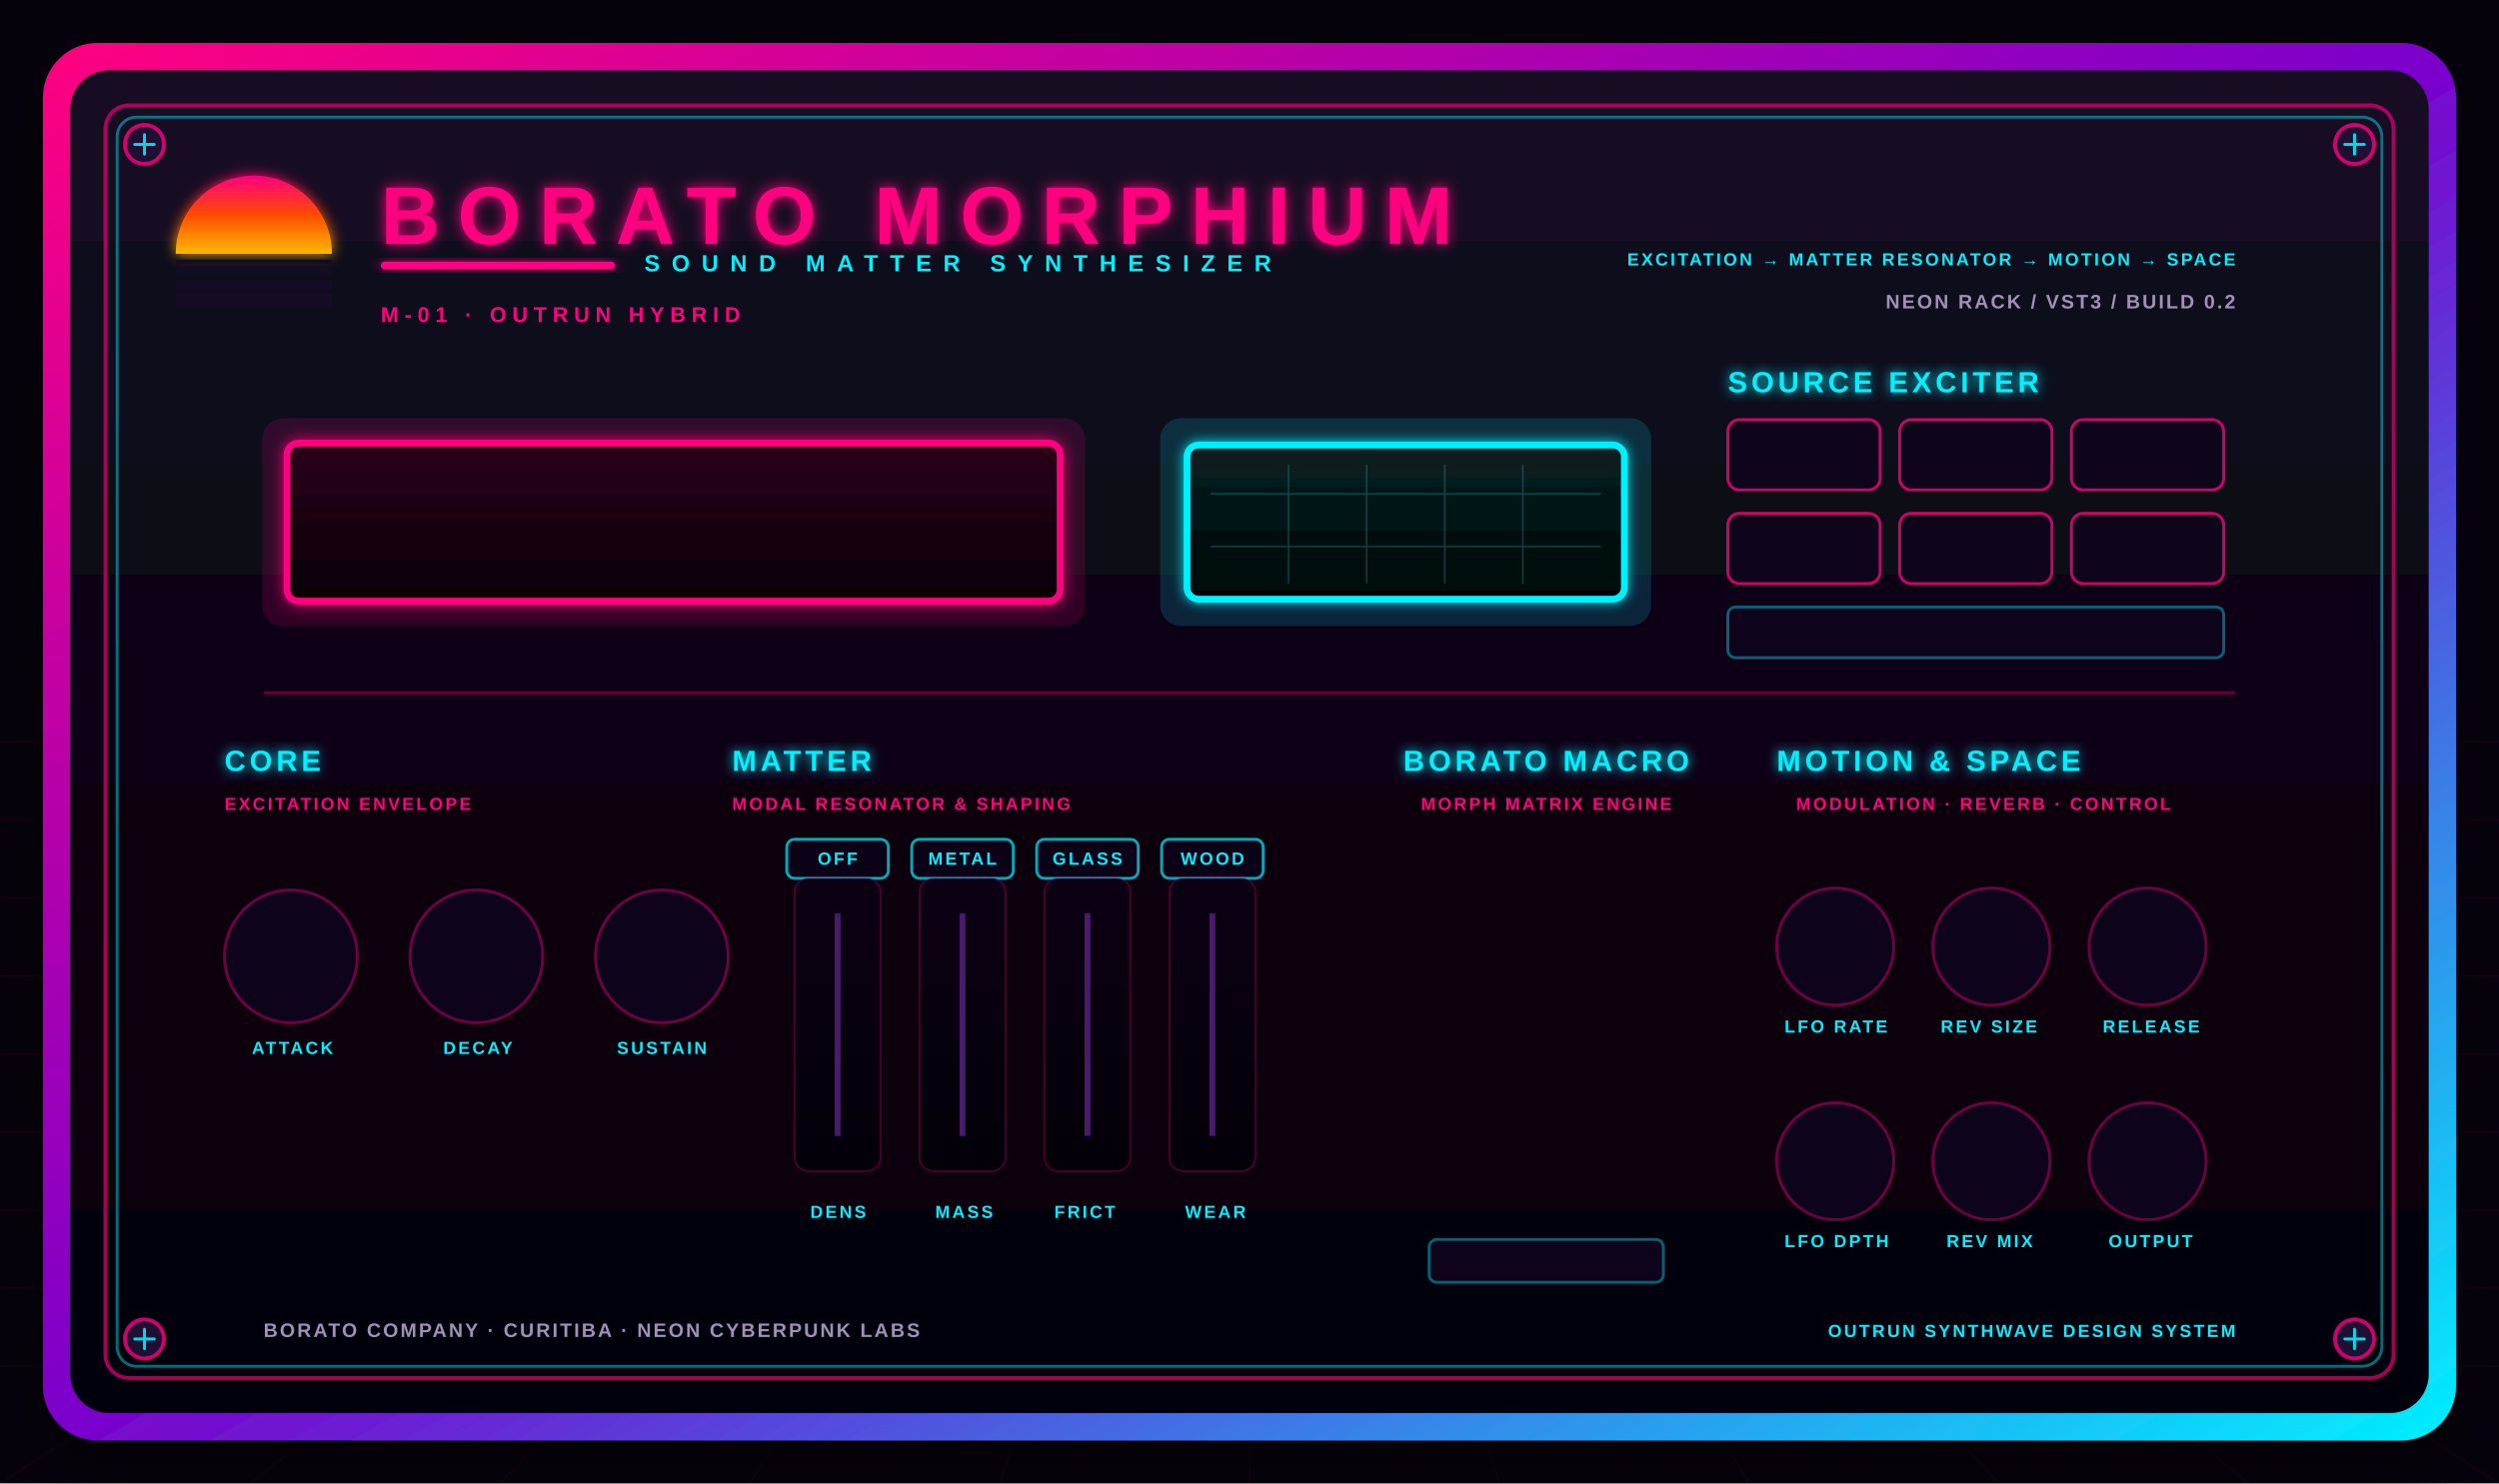
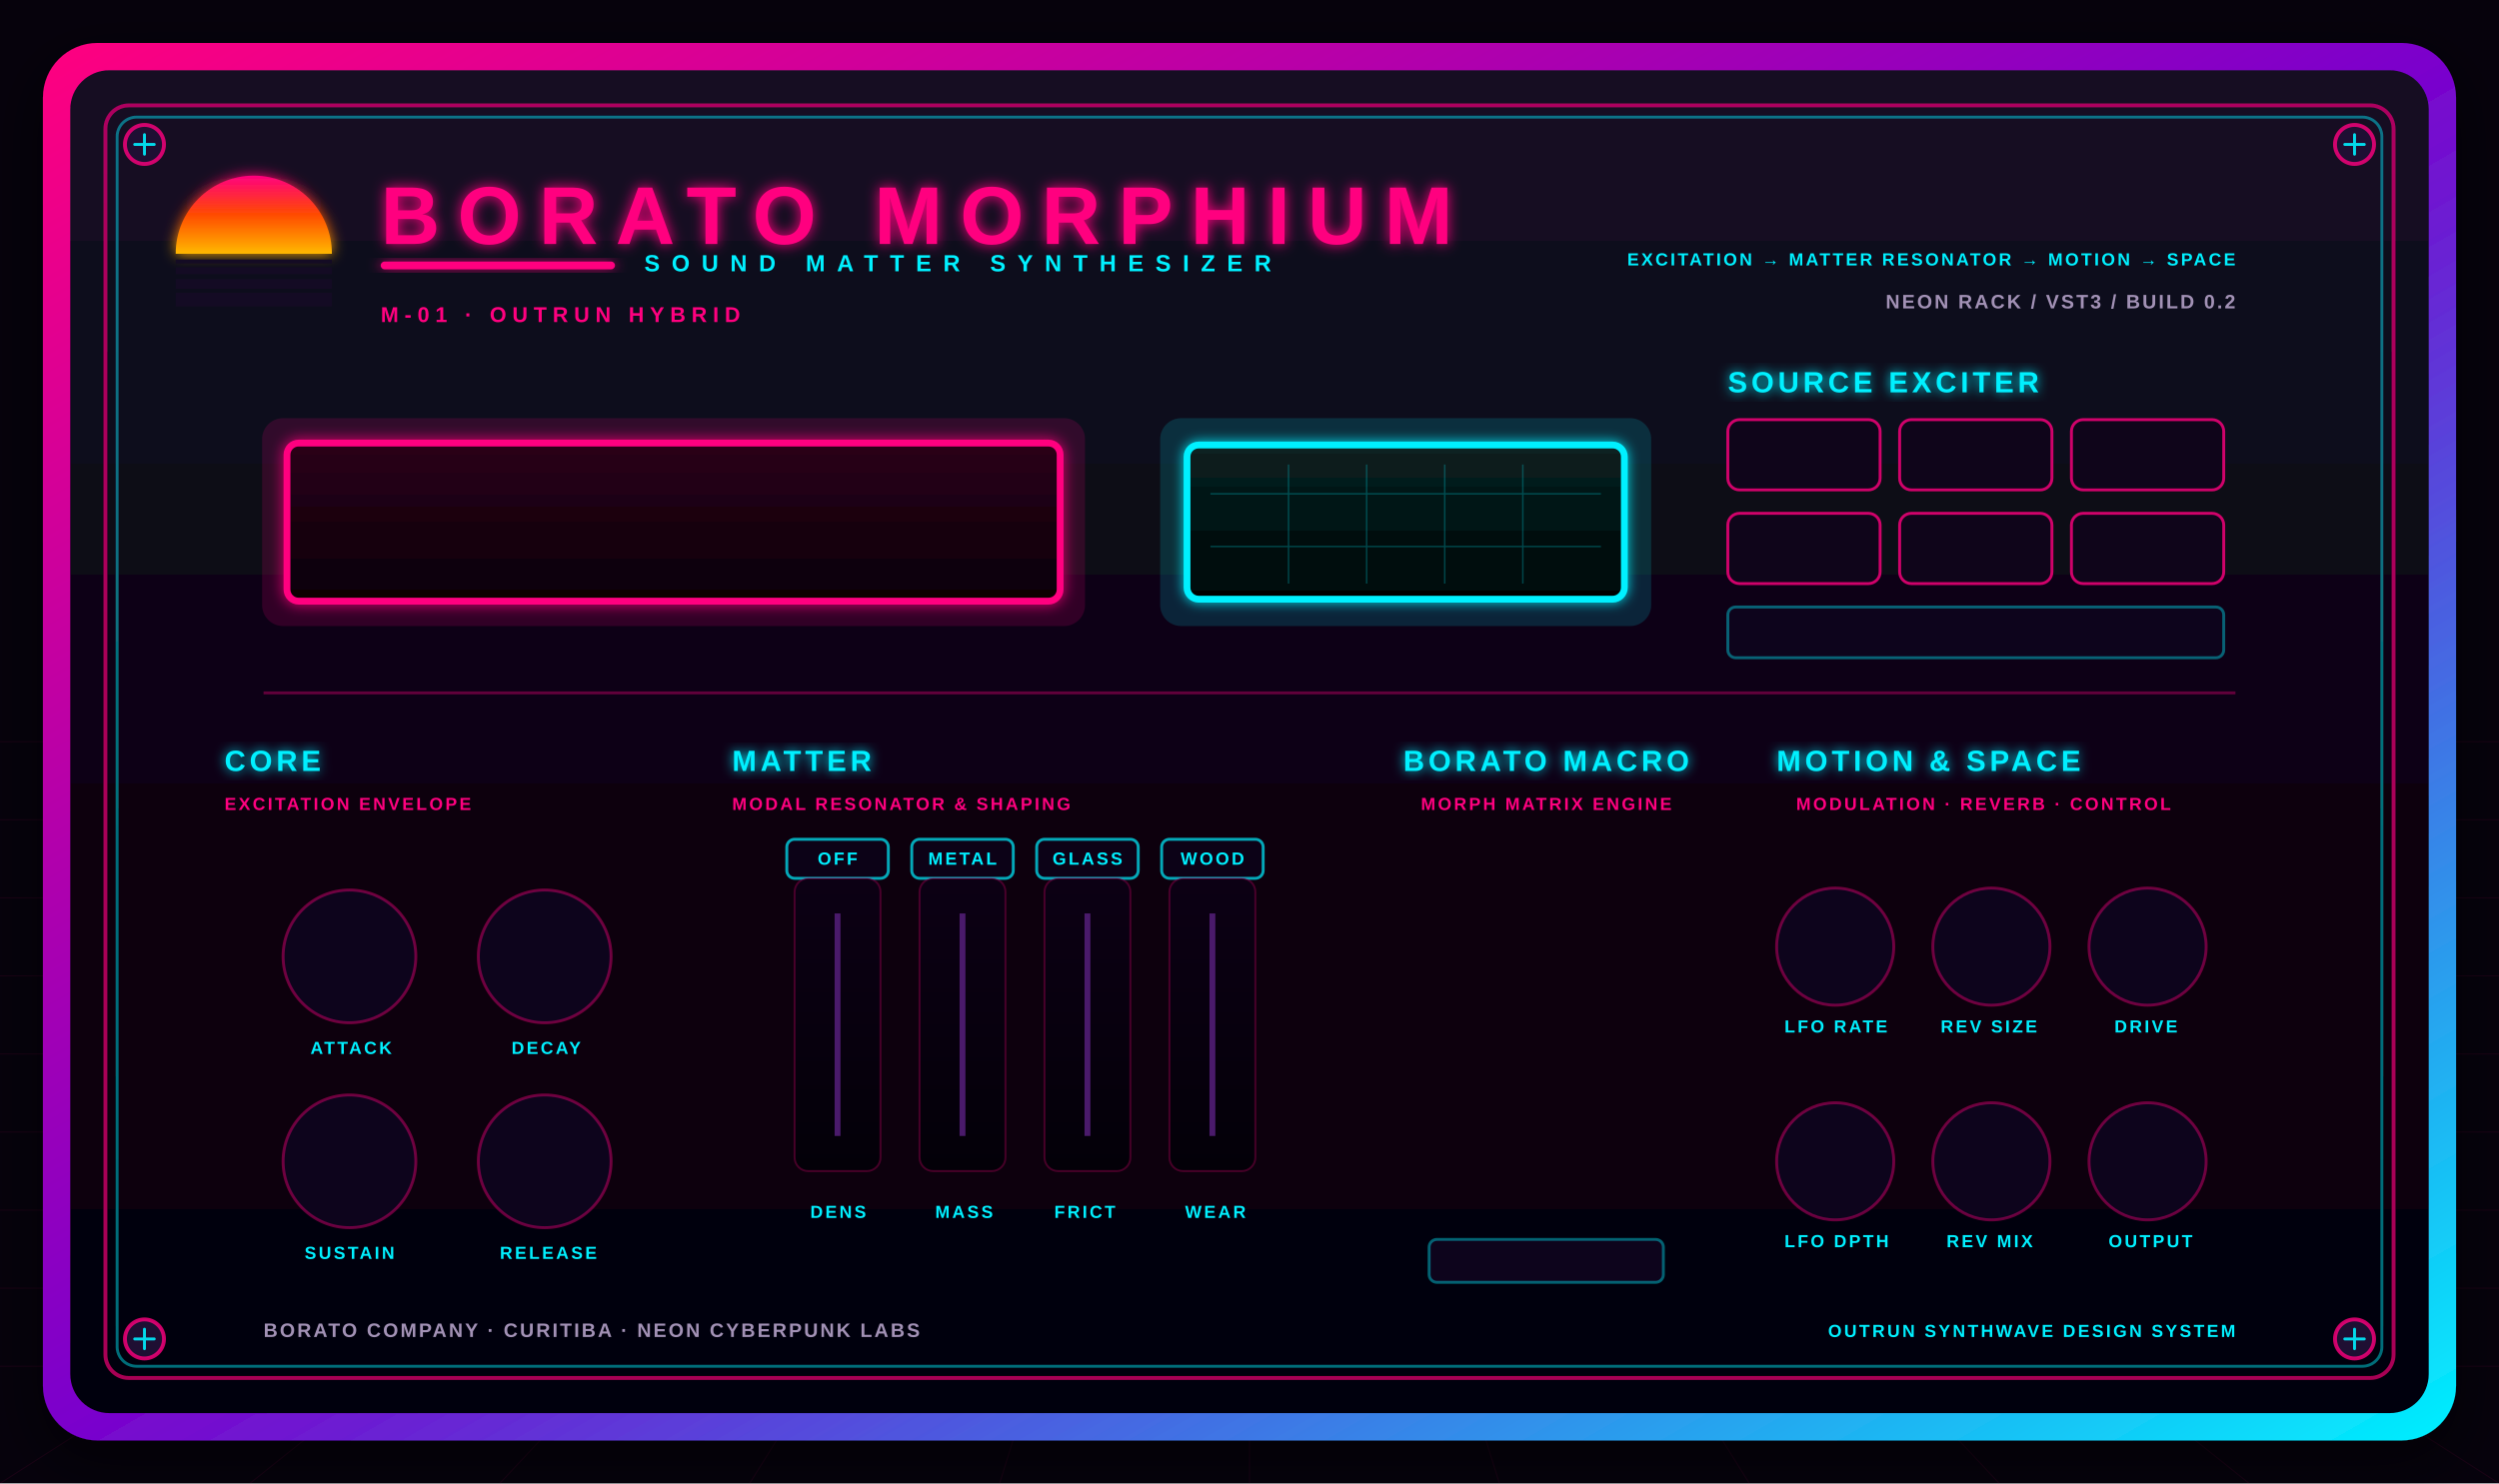
<svg xmlns="http://www.w3.org/2000/svg" viewBox="0 0 1280 760">
  <defs>
    <linearGradient id="panel" x1="0" y1="0" x2="0" y2="1">
      <stop offset="0" stop-color="#140b24" />
      <stop offset="0.5" stop-color="#0a0512" />
      <stop offset="1" stop-color="#05010a" />
    </linearGradient>
    <linearGradient id="rim" x1="0" y1="0" x2="1" y2="1">
      <stop offset="0" stop-color="#ff007f" />
      <stop offset="0.5" stop-color="#7b00cc" />
      <stop offset="1" stop-color="#00f0ff" />
    </linearGradient>
    <linearGradient id="knob" x1="0" y1="0" x2="0" y2="1">
      <stop offset="0" stop-color="#2a153d" />
      <stop offset="0.45" stop-color="#150824" />
      <stop offset="1" stop-color="#05000a" />
    </linearGradient>
    <linearGradient id="slot" x1="0" y1="0" x2="0" y2="1">
      <stop offset="0" stop-color="#0c0014" />
      <stop offset="1" stop-color="#030008" />
    </linearGradient>
    <linearGradient id="glassTeal" x1="0" y1="0" x2="0" y2="1">
      <stop offset="0" stop-color="#082121" />
      <stop offset="1" stop-color="#010505" />
    </linearGradient>
    <linearGradient id="glassPink" x1="0" y1="0" x2="0" y2="1">
      <stop offset="0" stop-color="#2b001a" />
      <stop offset="1" stop-color="#080005" />
    </linearGradient>
    <linearGradient id="sunset" x1="0" y1="0" x2="0" y2="1">
      <stop offset="0" stop-color="#ff007f" />
      <stop offset="0.5" stop-color="#ff4b00" />
      <stop offset="1" stop-color="#ffb800" />
    </linearGradient>
    <filter id="shadow" x="-20%" y="-20%" width="140%" height="140%">
      <feDropShadow dx="0" dy="10" stdDeviation="15" flood-color="#000" flood-opacity="0.6" />
    </filter>
    <filter id="glowPink" x="-40%" y="-40%" width="180%" height="180%">
      <feGaussianBlur stdDeviation="3.5" result="g" />
      <feMerge>
        <feMergeNode in="g" />
        <feMergeNode in="SourceGraphic" />
      </feMerge>
    </filter>
    <filter id="glowCyan" x="-40%" y="-40%" width="180%" height="180%">
      <feGaussianBlur stdDeviation="3" result="g" />
      <feMerge>
        <feMergeNode in="g" />
        <feMergeNode in="SourceGraphic" />
      </feMerge>
    </filter>
    <style>
      .brand { font: 900 42px 'Impact', 'Arial Black', Arial, sans-serif; letter-spacing: 9px; fill: #ff007f; filter: url(#glowPink); }
      .brandHi { font: 900 42px 'Impact', 'Arial Black', Arial, sans-serif; letter-spacing: 9px; fill: #00f0ff; filter: url(#glowCyan); }
      .sub { font: 700 12px 'Arial Black', Arial, sans-serif; letter-spacing: 6px; fill: #00f0ff; }
      .tag { font: 800 11px Arial, sans-serif; letter-spacing: 3px; fill: #ff007f; }
      .section { font: 800 15px Arial, sans-serif; letter-spacing: 2px; fill: #00f0ff; filter: url(#glowCyan); }
      .small { font: 700 10px Arial, sans-serif; letter-spacing: 1.1px; fill: #a291b5; }
      .cyan-label { font: 800 9px Arial, sans-serif; letter-spacing: 1.2px; fill: #00f0ff; }
      .pink-label { font: 800 9px Arial, sans-serif; letter-spacing: 1.2px; fill: #ff007f; }
      .led { font-family: 'Courier New', monospace; fill: #ff007f; filter: url(#glowPink); }
      .line { stroke: #ff007f; stroke-width: 1.5; opacity: 0.35; }
      .grid-line { stroke: #411d66; stroke-width: 1; opacity: 0.45; }
    </style>
  </defs>
  <rect width="1280" height="760" fill="#06020c" />
  <g stroke="#ff007f" stroke-width="0.5" opacity="0.08">
    <path d="M 0,380 L 1280,380 M 0,420 L 1280,420 M 0,460 L 1280,460 M 0,500 L 1280,500 M 0,540 L 1280,540 M 0,580 L 1280,580 M 0,620 L 1280,620 M 0,660 L 1280,660 M 0,700 L 1280,700" />
    <path d="M 640,350 L 0,760 M 640,350 L 128,760 M 640,350 L 256,760 M 640,350 L 384,760 M 640,350 L 512,760 M 640,350 L 640,760 M 640,350 L 768,760 M 640,350 L 896,760 M 640,350 L 1024,760 M 640,350 L 1152,760 M 640,350 L 1280,760" />
  </g>
  <g filter="url(#shadow)">
    <rect x="22" y="22" width="1236" height="716" rx="28" fill="url(#rim)" />
    <rect x="36" y="36" width="1208" height="688" rx="20" fill="url(#panel)" />
    <rect x="54" y="54" width="1172" height="652" rx="12" fill="none" stroke="#ff007f" stroke-opacity="0.65" stroke-width="2" />
    <rect x="60" y="60" width="1160" height="640" rx="10" fill="none" stroke="#00f0ff" stroke-opacity="0.45" stroke-width="1.5" />
  </g>
  <g fill="#1f0f33" stroke="#ff007f" stroke-width="2" stroke-opacity="0.8">
    <circle cx="74" cy="74" r="10" />
    <circle cx="1206" cy="74" r="10" />
    <circle cx="74" cy="686" r="10" />
    <circle cx="1206" cy="686" r="10" />
  </g>
  <g stroke="#00f0ff" stroke-width="1.5" stroke-linecap="round" opacity="0.9">
    <line x1="74" y1="69" x2="74" y2="79" />
    <line x1="69" y1="74" x2="79" y2="74" />
    <line x1="1206" y1="69" x2="1206" y2="79" />
    <line x1="1201" y1="74" x2="1211" y2="74" />
    <line x1="74" y1="681" x2="74" y2="691" />
    <line x1="69" y1="686" x2="79" y2="686" />
    <line x1="1206" y1="681" x2="1206" y2="691" />
    <line x1="1201" y1="686" x2="1211" y2="686" />
  </g>
  <g transform="translate(90, 75)">
    <path d="M 0,55 A 40,40 0 1,1 80,55 Z" fill="url(#sunset)" filter="url(#glowPink)" />
    <rect x="0" y="58" width="80" height="2" fill="#140b24" />
    <rect x="0" y="62" width="80" height="3.5" fill="#140b24" />
    <rect x="0" y="68" width="80" height="5" fill="#140b24" />
    <rect x="0" y="75" width="80" height="7" fill="#140b24" />
  </g>
  <text class="brand" x="195" y="125">BORATO MORPHIUM</text>
  <rect x="195" y="134" width="120" height="4" rx="2" fill="#ff007f" filter="url(#glowPink)" />
  <text class="sub" x="330" y="139">SOUND MATTER SYNTHESIZER</text>
  <text class="tag" x="195" y="165">M-01 · OUTRUN HYBRID</text>
  <text class="cyan-label" text-anchor="end" x="1145" y="136">EXCITATION → MATTER RESONATOR → MOTION → SPACE</text>
  <text class="small" text-anchor="end" x="1145" y="158">NEON RACK / VST3 / BUILD 0.2</text>
  <g transform="translate(135 215)">
    <rect x="0" y="0" width="420" height="105" rx="10" fill="#ff007f" opacity="0.15" stroke="#ff007f" stroke-width="1.5" />
    <rect x="12" y="12" width="396" height="81" rx="6" fill="url(#glassPink)" stroke="#ff007f" stroke-width="3.5" filter="url(#glowPink)" />
  </g>
  <g transform="translate(595 215)">
    <rect x="0" y="0" width="250" height="105" rx="10" fill="#00f0ff" opacity="0.15" stroke="#00f0ff" stroke-width="1.5" />
    <rect x="13" y="13" width="224" height="79" rx="6" fill="url(#glassTeal)" stroke="#00f0ff" stroke-width="3.5" filter="url(#glowCyan)" />
    <g stroke="#00f0ff" stroke-width="0.75" opacity="0.25">
      <line x1="25" y1="38" x2="225" y2="38" />
      <line x1="25" y1="65" x2="225" y2="65" />
      <line x1="65" y1="23" x2="65" y2="84" />
      <line x1="105" y1="23" x2="105" y2="84" />
      <line x1="145" y1="23" x2="145" y2="84" />
      <line x1="185" y1="23" x2="185" y2="84" />
    </g>
  </g>
  <g transform="translate(885 215)">
    <text class="section" x="0" y="-14">SOURCE EXCITER</text>
    <g>
      <rect x="0" y="0" width="78" height="36" rx="6" fill="#0f051a" stroke="#ff007f" stroke-width="1.5" stroke-opacity="0.8" />
      <rect x="88" y="0" width="78" height="36" rx="6" fill="#0f051a" stroke="#ff007f" stroke-width="1.5" stroke-opacity="0.8" />
      <rect x="176" y="0" width="78" height="36" rx="6" fill="#0f051a" stroke="#ff007f" stroke-width="1.5" stroke-opacity="0.8" />
    </g>
    <g transform="translate(0 48)">
      <rect x="0" y="0" width="78" height="36" rx="6" fill="#0f051a" stroke="#ff007f" stroke-width="1.5" stroke-opacity="0.8" />
      <rect x="88" y="0" width="78" height="36" rx="6" fill="#0f051a" stroke="#ff007f" stroke-width="1.5" stroke-opacity="0.8" />
      <rect x="176" y="0" width="78" height="36" rx="6" fill="#0f051a" stroke="#ff007f" stroke-width="1.5" stroke-opacity="0.8" />
    </g>
    <g transform="translate(0 96)">
      <rect x="0" y="0" width="254" height="26" rx="4" fill="#0d041c" stroke="#00f0ff" stroke-opacity="0.4" stroke-width="1.5" />
    </g>
  </g>
  <line class="line" x1="135" y1="355" x2="1145" y2="355" />
  <g transform="translate(115 395)">
    <text class="section" x="0" y="0">CORE</text>
    <text class="pink-label" x="0" y="20">EXCITATION ENVELOPE</text>
-     <g transform="translate(34 95)">
+     <g transform="translate(64 95)">
      <g>
        <circle r="34" fill="#0d041c" stroke="#ff007f" stroke-opacity="0.4" stroke-width="1.5" />
        <text class="cyan-label" x="-20" y="50">ATTACK</text>
      </g>
-       <g transform="translate(95 0)">
+       <g transform="translate(100 0)">
        <circle r="34" fill="#0d041c" stroke="#ff007f" stroke-opacity="0.4" stroke-width="1.5" />
        <text class="cyan-label" x="-17" y="50">DECAY</text>
      </g>
-       <g transform="translate(190 0)">
+       <g transform="translate(0 105)">
        <circle r="34" fill="#0d041c" stroke="#ff007f" stroke-opacity="0.4" stroke-width="1.5" />
        <text class="cyan-label" x="-23" y="50">SUSTAIN</text>
+       </g>
+       <g transform="translate(100 105)">
+         <circle r="34" fill="#0d041c" stroke="#ff007f" stroke-opacity="0.4" stroke-width="1.5" />
+         <text class="cyan-label" x="-23" y="50">RELEASE</text>
      </g>
    </g>
  </g>
  <g transform="translate(375 395)">
    <text class="section" x="0" y="0">MATTER</text>
    <text class="pink-label" x="0" y="20">MODAL RESONATOR &amp; SHAPING</text>
    <g transform="translate(32 35)">
      <rect x="-4" y="0" width="52" height="20" rx="4" fill="#0c0217" stroke="#00f0ff" stroke-width="1.5" stroke-opacity="0.7" />
      <text class="cyan-label" x="22" y="13" text-anchor="middle" font-size="8">OFF</text>
      <rect x="60" y="0" width="52" height="20" rx="4" fill="#0c0217" stroke="#00f0ff" stroke-width="1.5" stroke-opacity="0.7" />
      <text class="cyan-label" x="86" y="13" text-anchor="middle" font-size="8">METAL</text>
      <rect x="124" y="0" width="52" height="20" rx="4" fill="#0c0217" stroke="#00f0ff" stroke-width="1.5" stroke-opacity="0.7" />
      <text class="cyan-label" x="150" y="13" text-anchor="middle" font-size="8">GLASS</text>
      <rect x="188" y="0" width="52" height="20" rx="4" fill="#0c0217" stroke="#00f0ff" stroke-width="1.5" stroke-opacity="0.7" />
      <text class="cyan-label" x="214" y="13" text-anchor="middle" font-size="8">WOOD</text>
    </g>
    <g transform="translate(32 55)">
      <g>
        <rect width="44" height="150" rx="7" fill="url(#slot)" stroke="#ff007f" stroke-opacity="0.25" />
        <line x1="22" y1="18" x2="22" y2="132" stroke="#4a1a6b" stroke-width="3" />
        <text class="cyan-label" x="8" y="174">DENS</text>
      </g>
      <g transform="translate(64 0)">
        <rect width="44" height="150" rx="7" fill="url(#slot)" stroke="#ff007f" stroke-opacity="0.25" />
        <line x1="22" y1="18" x2="22" y2="132" stroke="#4a1a6b" stroke-width="3" />
        <text class="cyan-label" x="8" y="174">MASS</text>
      </g>
      <g transform="translate(128 0)">
        <rect width="44" height="150" rx="7" fill="url(#slot)" stroke="#ff007f" stroke-opacity="0.25" />
        <line x1="22" y1="18" x2="22" y2="132" stroke="#4a1a6b" stroke-width="3" />
        <text class="cyan-label" x="5" y="174">FRICT</text>
      </g>
      <g transform="translate(192 0)">
        <rect width="44" height="150" rx="7" fill="url(#slot)" stroke="#ff007f" stroke-opacity="0.25" />
        <line x1="22" y1="18" x2="22" y2="132" stroke="#4a1a6b" stroke-width="3" />
        <text class="cyan-label" x="8" y="174">WEAR</text>
      </g>
    </g>
  </g>
  <g transform="translate(675 395)">
    <text class="section" x="117" y="0" text-anchor="middle">BORATO MACRO</text>
    <text class="pink-label" x="117" y="20" text-anchor="middle">MORPH MATRIX ENGINE</text>
  </g>
  <g transform="translate(732 635)">
    <rect x="0" y="0" width="120" height="22" rx="4" fill="#0d041c" stroke="#00f0ff" stroke-opacity="0.4" stroke-width="1.5" />
  </g>
  <g transform="translate(910 395)">
    <text class="section" x="0" y="0">MOTION &amp; SPACE</text>
    <text class="pink-label" x="10" y="20">MODULATION · REVERB · CONTROL</text>
    <g transform="translate(30 90)">
      <g transform="translate(0, 0)">
        <circle r="30" fill="#0d041c" stroke="#ff007f" stroke-opacity="0.4" stroke-width="1.5" />
        <text class="cyan-label" x="-26" y="44">LFO RATE</text>
      </g>
      <g transform="translate(80, 0)">
        <circle r="30" fill="#0d041c" stroke="#ff007f" stroke-opacity="0.4" stroke-width="1.5" />
        <text class="cyan-label" x="-26" y="44">REV SIZE</text>
      </g>
      <g transform="translate(160, 0)">
        <circle r="30" fill="#0d041c" stroke="#ff007f" stroke-opacity="0.4" stroke-width="1.5" />
-         <text class="cyan-label" x="-23" y="44">RELEASE</text>
+         <text class="cyan-label" x="-17" y="44">DRIVE</text>
      </g>
      <g transform="translate(0, 110)">
        <circle r="30" fill="#0d041c" stroke="#ff007f" stroke-opacity="0.4" stroke-width="1.5" />
        <text class="cyan-label" x="-26" y="44">LFO DPTH</text>
      </g>
      <g transform="translate(80, 110)">
        <circle r="30" fill="#0d041c" stroke="#ff007f" stroke-opacity="0.4" stroke-width="1.5" />
        <text class="cyan-label" x="-23" y="44">REV MIX</text>
      </g>
      <g transform="translate(160, 110)">
        <circle r="30" fill="#0d041c" stroke="#ff007f" stroke-opacity="0.4" stroke-width="1.5" />
        <text class="cyan-label" x="-20" y="44">OUTPUT</text>
      </g>
    </g>
  </g>
  <text class="small" x="135" y="685">BORATO COMPANY · CURITIBA · NEON CYBERPUNK LABS</text>
  <text class="cyan-label" text-anchor="end" x="1145" y="685">OUTRUN SYNTHWAVE DESIGN SYSTEM</text>
</svg>
